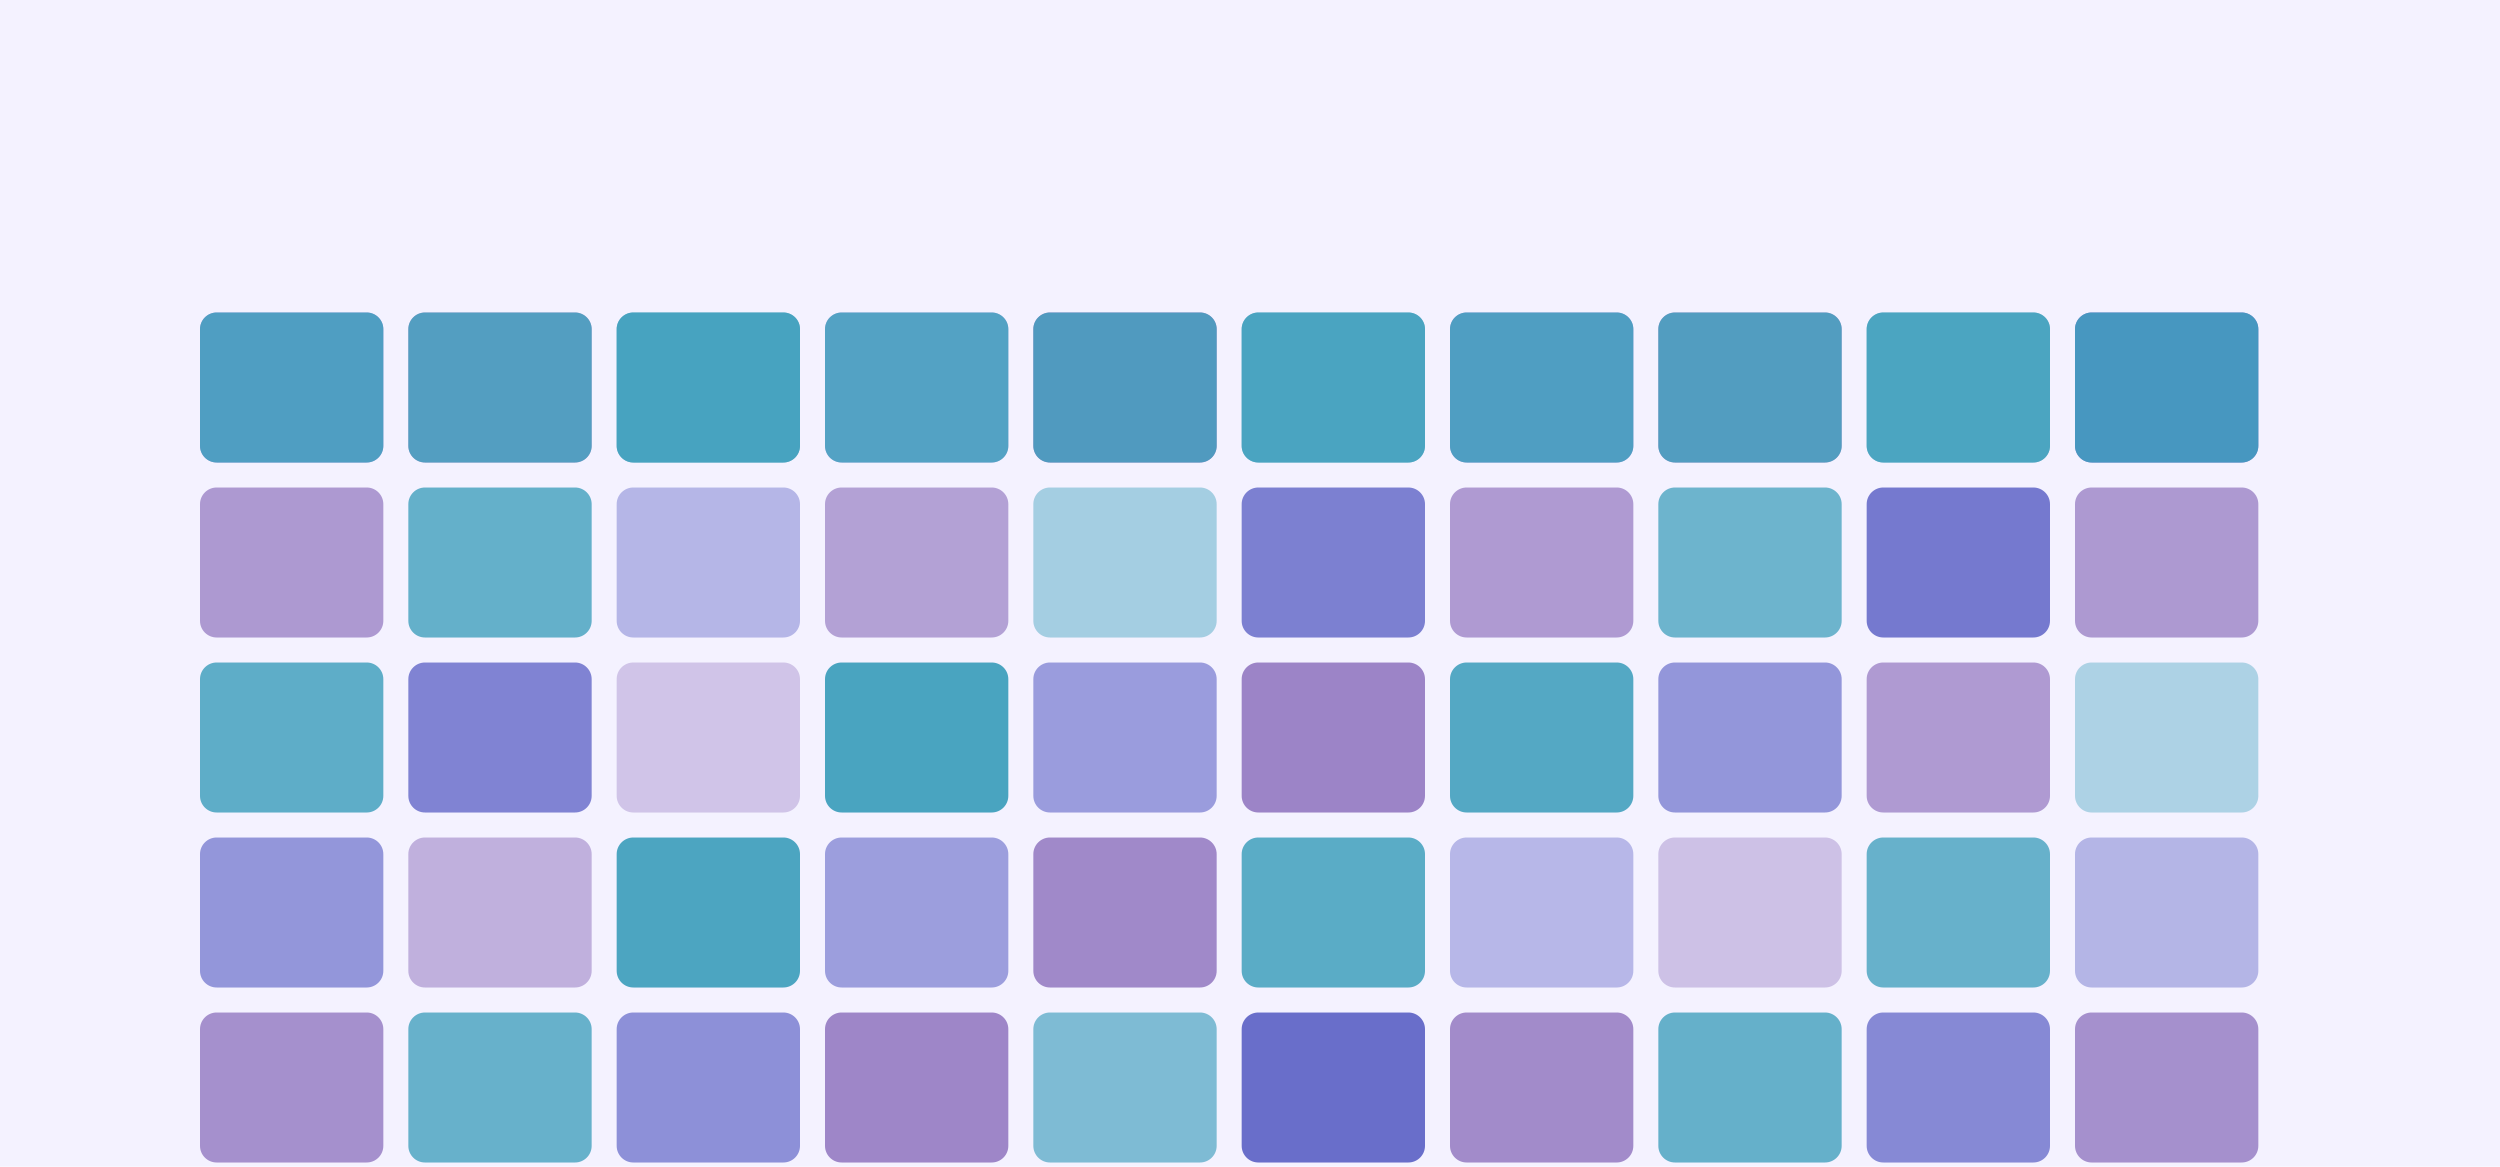
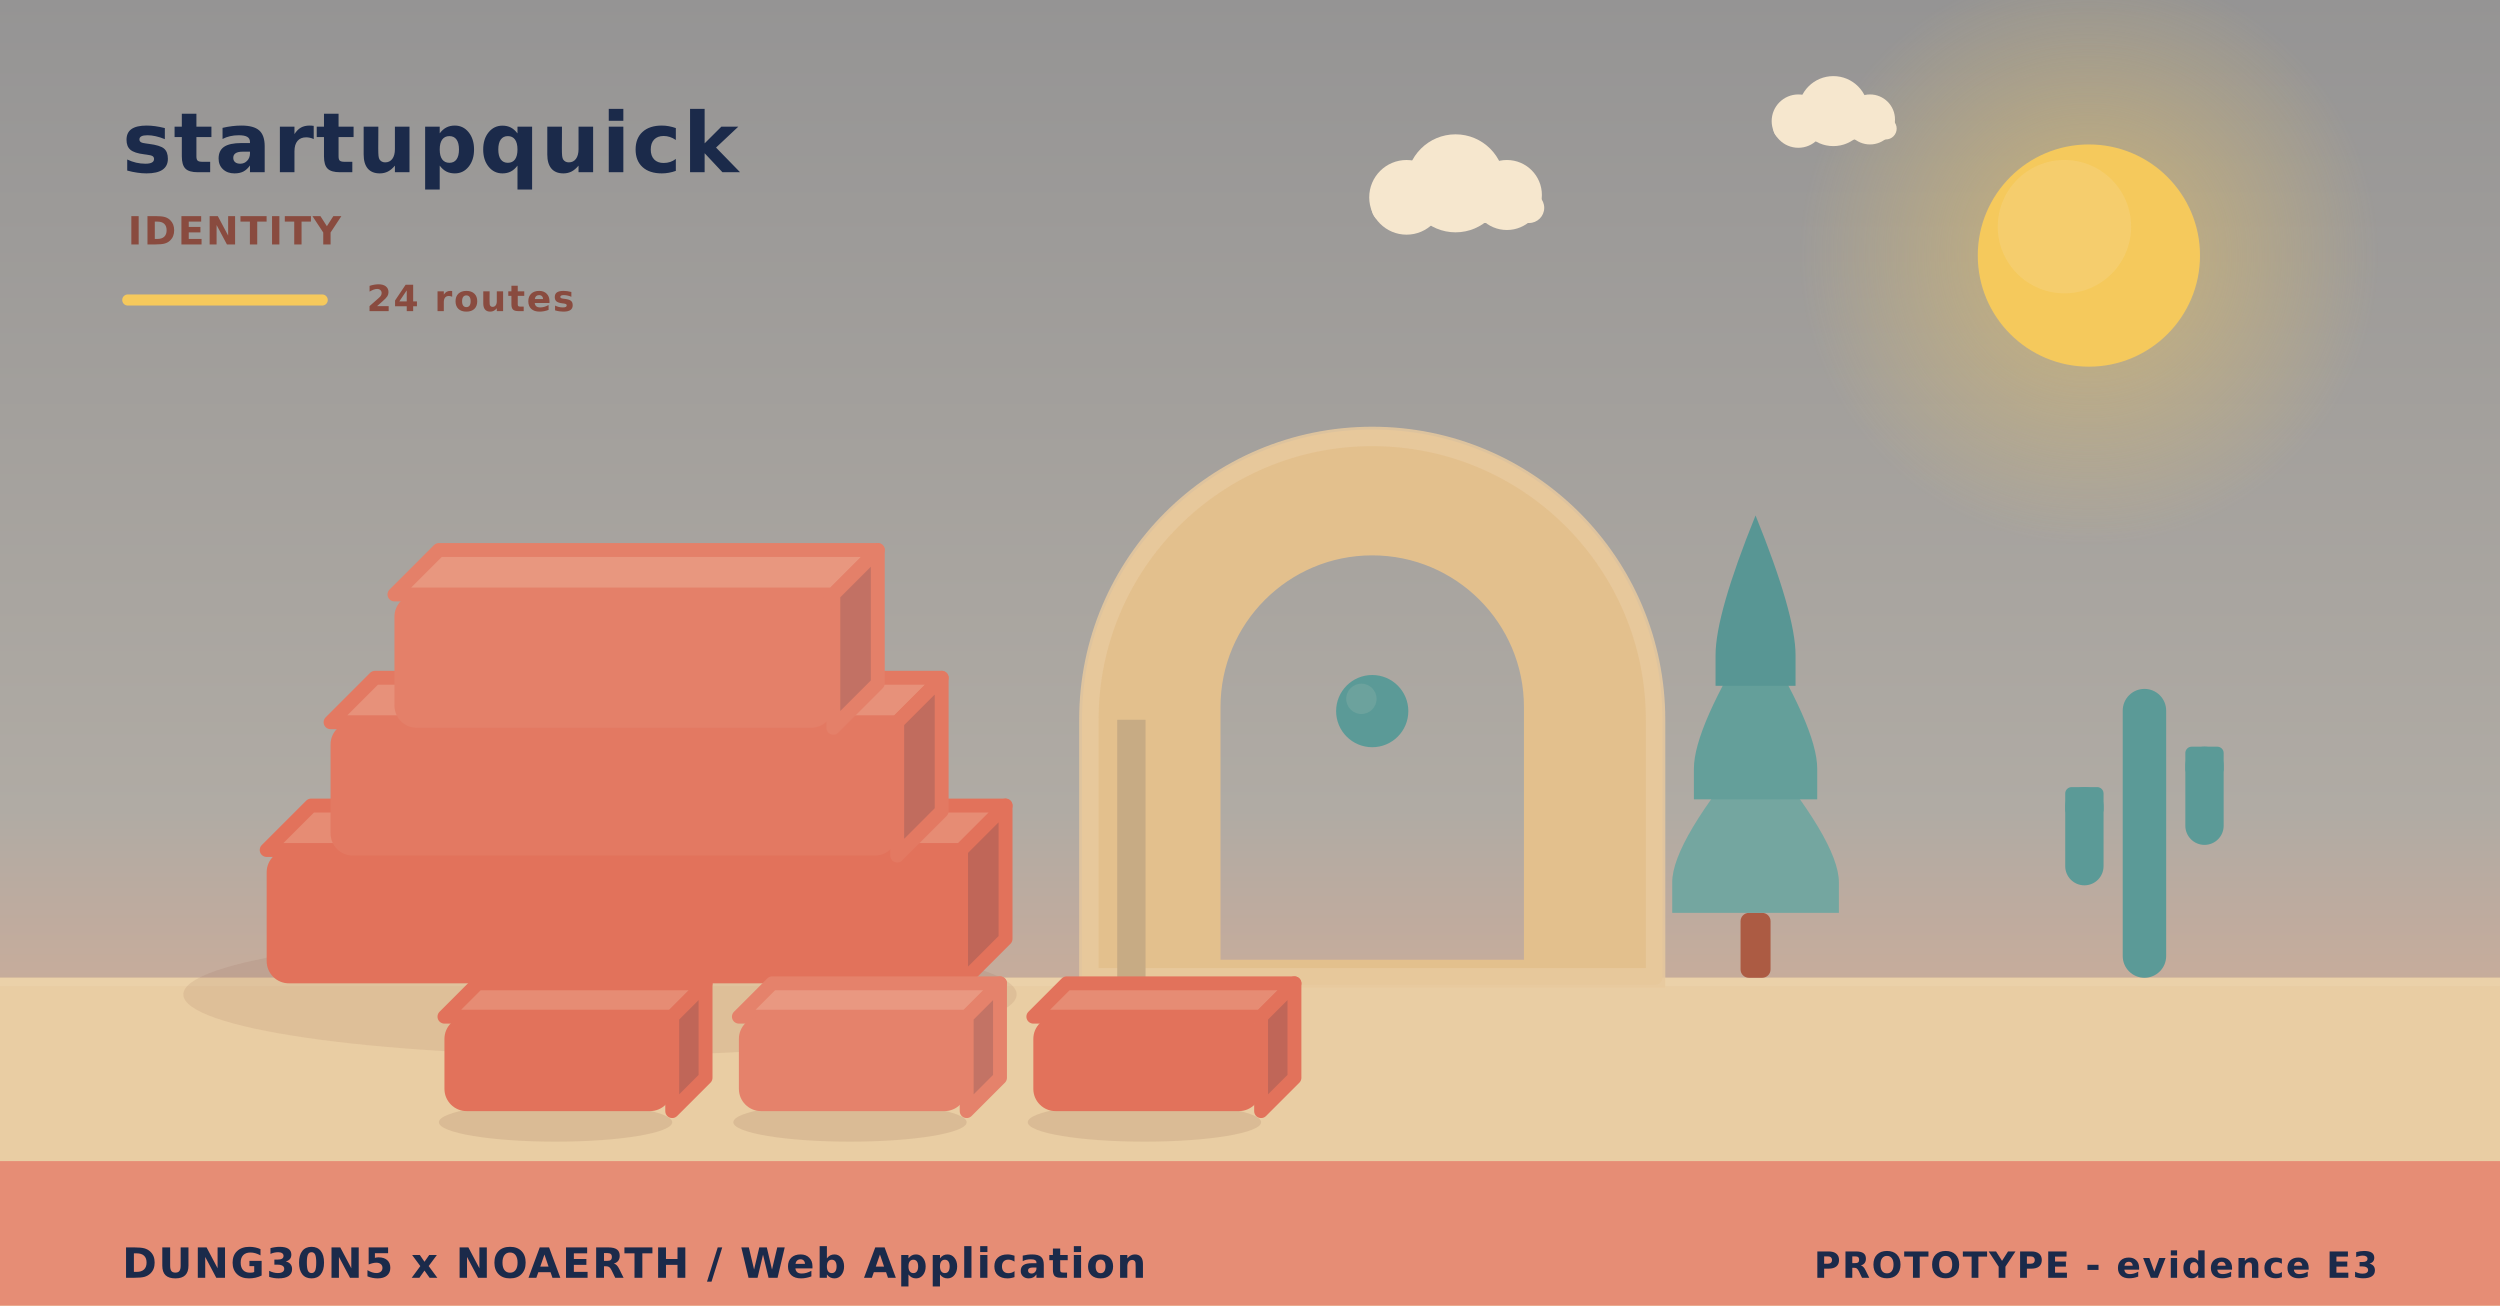
- <svg xmlns="http://www.w3.org/2000/svg" viewBox="0 0 1200 560" width="1200" height="560" role="img" aria-label="startupquick hero">
-   <rect width="1200" height="560" fill="#f4f2ff" />
-   <defs>
-     <linearGradient id="gh" x1="0" y1="0" x2="1" y2="1">
-       <stop offset="0%" stop-color="#6166c7" />
-       <stop offset="100%" stop-color="#8f73be" />
-     </linearGradient>
-   </defs>
-   <rect x="96.00" y="150.00" width="88.00" height="72.00" rx="8.00" fill="#6166c7" opacity="0.58" />
-   <rect x="196.00" y="150.00" width="88.00" height="72.00" rx="8.00" fill="#8f73be" opacity="0.63" />
-   <rect x="296.00" y="150.00" width="88.00" height="72.00" rx="8.00" fill="#3b9dbb" opacity="0.67" />
-   <rect x="396.00" y="150.00" width="88.00" height="72.00" rx="8.00" fill="#6166c7" opacity="0.44" />
-   <rect x="496.00" y="150.00" width="88.00" height="72.00" rx="8.00" fill="#8f73be" opacity="0.80" />
-   <rect x="596.00" y="150.00" width="88.00" height="72.00" rx="8.00" fill="#3b9dbb" opacity="0.60" />
-   <rect x="696.00" y="150.00" width="88.00" height="72.00" rx="8.00" fill="#6166c7" opacity="0.58" />
-   <rect x="796.00" y="150.00" width="88.00" height="72.00" rx="8.00" fill="#8f73be" opacity="0.68" />
-   <rect x="896.00" y="150.00" width="88.00" height="72.00" rx="8.00" fill="#3b9dbb" opacity="0.57" />
-   <rect x="996.00" y="150.00" width="88.00" height="72.00" rx="8.00" fill="#6166c7" opacity="0.83" />
-   <rect x="96.00" y="234.00" width="88.00" height="72.00" rx="8.00" fill="#8f73be" opacity="0.70" />
-   <rect x="196.00" y="234.00" width="88.00" height="72.00" rx="8.00" fill="#3b9dbb" opacity="0.78" />
-   <rect x="296.00" y="234.00" width="88.00" height="72.00" rx="8.00" fill="#6166c7" opacity="0.43" />
-   <rect x="396.00" y="234.00" width="88.00" height="72.00" rx="8.00" fill="#8f73be" opacity="0.64" />
-   <rect x="496.00" y="234.00" width="88.00" height="72.00" rx="8.00" fill="#3b9dbb" opacity="0.43" />
-   <rect x="596.00" y="234.00" width="88.00" height="72.00" rx="8.00" fill="#6166c7" opacity="0.82" />
-   <rect x="696.00" y="234.00" width="88.00" height="72.00" rx="8.00" fill="#8f73be" opacity="0.69" />
-   <rect x="796.00" y="234.00" width="88.00" height="72.00" rx="8.00" fill="#3b9dbb" opacity="0.73" />
-   <rect x="896.00" y="234.00" width="88.00" height="72.00" rx="8.00" fill="#6166c7" opacity="0.86" />
-   <rect x="996.00" y="234.00" width="88.00" height="72.00" rx="8.00" fill="#8f73be" opacity="0.70" />
-   <rect x="96.00" y="318.00" width="88.00" height="72.00" rx="8.00" fill="#3b9dbb" opacity="0.81" />
-   <rect x="196.00" y="318.00" width="88.00" height="72.00" rx="8.00" fill="#6166c7" opacity="0.79" />
-   <rect x="296.00" y="318.00" width="88.00" height="72.00" rx="8.00" fill="#8f73be" opacity="0.36" />
-   <rect x="396.00" y="318.00" width="88.00" height="72.00" rx="8.00" fill="#3b9dbb" opacity="0.92" />
-   <rect x="496.00" y="318.00" width="88.00" height="72.00" rx="8.00" fill="#6166c7" opacity="0.61" />
-   <rect x="596.00" y="318.00" width="88.00" height="72.00" rx="8.00" fill="#8f73be" opacity="0.86" />
-   <rect x="696.00" y="318.00" width="88.00" height="72.00" rx="8.00" fill="#3b9dbb" opacity="0.86" />
-   <rect x="796.00" y="318.00" width="88.00" height="72.00" rx="8.00" fill="#6166c7" opacity="0.66" />
-   <rect x="896.00" y="318.00" width="88.00" height="72.00" rx="8.00" fill="#8f73be" opacity="0.69" />
-   <rect x="996.00" y="318.00" width="88.00" height="72.00" rx="8.00" fill="#3b9dbb" opacity="0.38" />
-   <rect x="96.00" y="402.00" width="88.00" height="72.00" rx="8.00" fill="#6166c7" opacity="0.66" />
-   <rect x="196.00" y="402.00" width="88.00" height="72.00" rx="8.00" fill="#8f73be" opacity="0.52" />
-   <rect x="296.00" y="402.00" width="88.00" height="72.00" rx="8.00" fill="#3b9dbb" opacity="0.91" />
-   <rect x="396.00" y="402.00" width="88.00" height="72.00" rx="8.00" fill="#6166c7" opacity="0.60" />
-   <rect x="496.00" y="402.00" width="88.00" height="72.00" rx="8.00" fill="#8f73be" opacity="0.83" />
-   <rect x="596.00" y="402.00" width="88.00" height="72.00" rx="8.00" fill="#3b9dbb" opacity="0.83" />
-   <rect x="696.00" y="402.00" width="88.00" height="72.00" rx="8.00" fill="#6166c7" opacity="0.42" />
-   <rect x="796.00" y="402.00" width="88.00" height="72.00" rx="8.00" fill="#8f73be" opacity="0.39" />
-   <rect x="896.00" y="402.00" width="88.00" height="72.00" rx="8.00" fill="#3b9dbb" opacity="0.76" />
-   <rect x="996.00" y="402.00" width="88.00" height="72.00" rx="8.00" fill="#6166c7" opacity="0.44" />
-   <rect x="96.00" y="486.00" width="88.00" height="72.00" rx="8.00" fill="#8f73be" opacity="0.77" />
-   <rect x="196.00" y="486.00" width="88.00" height="72.00" rx="8.00" fill="#3b9dbb" opacity="0.76" />
-   <rect x="296.00" y="486.00" width="88.00" height="72.00" rx="8.00" fill="#6166c7" opacity="0.70" />
-   <rect x="396.00" y="486.00" width="88.00" height="72.00" rx="8.00" fill="#8f73be" opacity="0.85" />
-   <rect x="496.00" y="486.00" width="88.00" height="72.00" rx="8.00" fill="#3b9dbb" opacity="0.64" />
-   <rect x="596.00" y="486.00" width="88.00" height="72.00" rx="8.00" fill="#6166c7" opacity="0.94" />
-   <rect x="696.00" y="486.00" width="88.00" height="72.00" rx="8.00" fill="#8f73be" opacity="0.81" />
-   <rect x="796.00" y="486.00" width="88.00" height="72.00" rx="8.00" fill="#3b9dbb" opacity="0.77" />
-   <rect x="896.00" y="486.00" width="88.00" height="72.00" rx="8.00" fill="#6166c7" opacity="0.75" />
-   <rect x="996.00" y="486.00" width="88.00" height="72.00" rx="8.00" fill="#8f73be" opacity="0.77" />
+ <svg xmlns="http://www.w3.org/2000/svg" width="900" height="470" viewBox="0 0 900 470" role="img" aria-label="startupquick - identity">
+   <linearGradient id="skyh" x1="0" y1="0" x2="0" y2="1">
+     <stop offset="0" stop-color="#959494" />
+     <stop offset="0.62" stop-color="#b0aba4" />
+     <stop offset="1" stop-color="#f3ad8a" />
+   </linearGradient>
+   <rect width="900" height="470" fill="url(#skyh)" />
+   <radialGradient id="sunh">
+     <stop offset="0.35" stop-color="#f5c95c" stop-opacity="0.34" />
+     <stop offset="1" stop-color="#f5c95c" stop-opacity="0" />
+   </radialGradient>
+   <circle cx="752" cy="92" r="104" fill="url(#sunh)" />
+   <circle cx="752" cy="92" r="40" fill="#f5c95c" />
+   <circle cx="743.2" cy="81.6" r="24" fill="#f5d27e" opacity="0.5" />
  <g>
-     <rect x="96.00" y="150.00" width="88.00" height="72.00" rx="8.00" fill="#3b9dbb" opacity="0.80" />
-     <animate attributeName="opacity" values="0.25;1.0;0.25" dur="8.133s" begin="1.89s" repeatCount="indefinite" />
+     <circle cx="524" cy="66" r="17.64" fill="#f6e7ce" />
+     <circle cx="506.36" cy="71.04" r="13.44" fill="#f6e7ce" />
+     <circle cx="542.48" cy="70.2" r="12.6" fill="#f6e7ce" />
+     <rect x="493.76" y="69.36" width="62.16" height="10.92" rx="5.46" fill="#f6e7ce" />
+     <animateTransform attributeName="transform" type="translate" values="0 0;24 0;0 0" dur="36s" begin="0s" repeatCount="indefinite" />
  </g>
  <g>
-     <rect x="196.00" y="150.00" width="88.00" height="72.00" rx="8.00" fill="#3b9dbb" opacity="0.80" />
-     <animate attributeName="opacity" values="0.25;1.0;0.25" dur="8.133s" begin="2.21s" repeatCount="indefinite" />
+     <circle cx="660" cy="40" r="12.6" fill="#f6e7ce" />
+     <circle cx="647.4" cy="43.6" r="9.6" fill="#f6e7ce" />
+     <circle cx="673.2" cy="43" r="9" fill="#f6e7ce" />
+     <rect x="638.4" y="42.4" width="44.4" height="7.8" rx="3.9" fill="#f6e7ce" />
+     <animateTransform attributeName="transform" type="translate" values="0 0;-18 0;0 0" dur="46s" begin="3s" repeatCount="indefinite" />
+   </g>
+   <rect x="0" y="352" width="900" height="118" fill="#e9cda3" />
+   <rect x="0" y="352" width="900" height="3" fill="#ebd1a9" />
+   <text x="44" y="62" font-family="Verdana,DejaVu Sans,sans-serif" font-size="30" font-weight="700" letter-spacing="0.6" fill="#1b2a4a" text-anchor="start">startupquick</text>
+   <text x="46" y="88" font-family="Verdana,DejaVu Sans,sans-serif" font-size="14" font-weight="700" letter-spacing="0.6" fill="#894b3f" text-anchor="start">IDENTITY</text>
+   <rect x="44" y="106" width="74" height="4" rx="2" fill="#f5c95c" />
+   <text x="132" y="112" font-family="Verdana,DejaVu Sans,sans-serif" font-size="13" font-weight="700" letter-spacing="0.6" fill="#894b3f" text-anchor="start">24 routes</text>
+   <ellipse cx="216" cy="358" rx="150" ry="22" fill="rgba(138,90,68,0.11)" />
+   <g>
+     <path d="M96,306 L346,306 L362,290 L112,290 Z" fill="#e68c74" stroke="#e2725b" stroke-width="5" stroke-linejoin="round" />
+     <path d="M346,306 L362,290 L362,338 L346,354 Z" fill="#c06658" stroke="#e2725b" stroke-width="5" stroke-linejoin="round" />
+     <rect x="96" y="306" width="250" height="48" rx="8" fill="#e2725b" />
+     <animateTransform attributeName="transform" type="translate" values="0 10;0 0" dur="0.9s" begin="0s" fill="freeze" />
  </g>
  <g>
-     <rect x="296.00" y="150.00" width="88.00" height="72.00" rx="8.00" fill="#3b9dbb" opacity="0.80" />
-     <animate attributeName="opacity" values="0.25;1.0;0.25" dur="8.133s" begin="2.53s" repeatCount="indefinite" />
+     <path d="M119,260 L323,260 L339,244 L135,244 Z" fill="#e7917a" stroke="#e37962" stroke-width="5" stroke-linejoin="round" />
+     <path d="M323,260 L339,244 L339,292 L323,308 Z" fill="#c16c5e" stroke="#e37962" stroke-width="5" stroke-linejoin="round" />
+     <rect x="119" y="260" width="204" height="48" rx="8" fill="#e37962" />
+     <animateTransform attributeName="transform" type="translate" values="0 10;0 0" dur="0.9s" begin="0.28s" fill="freeze" />
  </g>
  <g>
-     <rect x="396.00" y="150.00" width="88.00" height="72.00" rx="8.00" fill="#3b9dbb" opacity="0.80" />
-     <animate attributeName="opacity" values="0.25;1.0;0.25" dur="8.133s" begin="2.85s" repeatCount="indefinite" />
+     <path d="M142,214 L300,214 L316,198 L158,198 Z" fill="#e8977f" stroke="#e48069" stroke-width="5" stroke-linejoin="round" />
+     <path d="M300,214 L316,198 L316,246 L300,262 Z" fill="#c27164" stroke="#e48069" stroke-width="5" stroke-linejoin="round" />
+     <rect x="142" y="214" width="158" height="48" rx="8" fill="#e48069" />
+     <animateTransform attributeName="transform" type="translate" values="0 10;0 0" dur="0.9s" begin="0.56s" fill="freeze" />
  </g>
+   <path d="M392,352 L392,259.12 A102,102 0 0 1 596,259.12 L596,352 Z M436.88,348 L436.88,254.55 A57.12,57.12 0 0 1 551.12,254.55 L551.12,348 Z" fill="#e3c08d" fill-rule="evenodd" stroke="#e3c08d" stroke-width="5" stroke-linejoin="round" />
+   <path d="M392,352 L392,259.12 A102,102 0 0 1 596,259.12 L596,352 Z" fill="none" stroke="#e8c99d" stroke-width="7" stroke-linecap="round" opacity="0.85" />
+   <rect x="402.2" y="259.12" width="10.2" height="92.88" fill="#c7ab84" />
  <g>
-     <rect x="496.00" y="150.00" width="88.00" height="72.00" rx="8.00" fill="#3b9dbb" opacity="0.80" />
-     <animate attributeName="opacity" values="0.25;1.0;0.25" dur="8.133s" begin="3.17s" repeatCount="indefinite" />
+     <circle cx="494" cy="256" r="13" fill="#5b9a97" />
+     <circle cx="490.1" cy="251.58" r="5.46" fill="#7aa9a2" opacity="0.55" />
+     <animate attributeName="opacity" values="0.78;1;0.78" dur="5.2s" begin="0s" repeatCount="indefinite" />
  </g>
+   <rect x="626.6" y="328.64" width="10.8" height="23.36" rx="3" fill="#ac5b43" />
+   <path d="M632,267.32 Q602,302.89 602,317.6 Q602,328.64 602,328.64 L662,328.64 Q662,328.64 662,317.6 Q662,302.89 632,267.32 Z" fill="#74a6a0" />
+   <path d="M632,226.44 Q609.8,262.01 609.8,276.72 Q609.8,287.76 609.8,287.76 L654.2,287.76 Q654.2,287.76 654.2,276.72 Q654.2,262.01 632,226.44 Z" fill="#649f9a" />
+   <path d="M632,185.56 Q617.6,221.13 617.6,235.84 Q617.6,246.88 617.6,246.88 L646.4,246.88 Q646.4,246.88 646.4,235.84 Q646.4,221.13 632,185.56 Z" fill="#589694" />
+   <rect x="764.18" y="248" width="15.64" height="104" rx="7.82" fill="#5b9a97" />
+   <rect x="743.48" y="283.36" width="13.8" height="35.36" rx="6.9" fill="#5b9a97" />
+   <rect x="743.48" y="283.36" width="13.8" height="10.4" rx="2.3" fill="#5b9a97" />
+   <rect x="786.72" y="268.8" width="13.8" height="35.36" rx="6.9" fill="#5b9a97" />
+   <rect x="786.72" y="268.8" width="13.8" height="10.4" rx="2.3" fill="#5b9a97" />
+   <ellipse cx="200" cy="404" rx="42" ry="7" fill="rgba(138,90,68,0.15)" />
  <g>
-     <rect x="596.00" y="150.00" width="88.00" height="72.00" rx="8.00" fill="#3b9dbb" opacity="0.80" />
-     <animate attributeName="opacity" values="0.25;1.0;0.25" dur="8.133s" begin="3.49s" repeatCount="indefinite" />
+     <path d="M160,366 L242,366 L254,354 L172,354 Z" fill="#e68c74" stroke="#e2725b" stroke-width="5" stroke-linejoin="round" />
+     <path d="M242,366 L254,354 L254,388 L242,400 Z" fill="#c06658" stroke="#e2725b" stroke-width="5" stroke-linejoin="round" />
+     <rect x="160" y="366" width="82" height="34" rx="8" fill="#e2725b" />
+     <animateTransform attributeName="transform" type="translate" values="0 10;0 0" dur="0.7s" begin="0.8s" fill="freeze" />
  </g>
+   <ellipse cx="306" cy="404" rx="42" ry="7" fill="rgba(138,90,68,0.15)" />
  <g>
-     <rect x="696.00" y="150.00" width="88.00" height="72.00" rx="8.00" fill="#3b9dbb" opacity="0.80" />
-     <animate attributeName="opacity" values="0.25;1.0;0.25" dur="8.133s" begin="3.81s" repeatCount="indefinite" />
+     <path d="M266,366 L348,366 L360,354 L278,354 Z" fill="#e99881" stroke="#e5826b" stroke-width="5" stroke-linejoin="round" />
+     <path d="M348,366 L360,354 L360,388 L348,400 Z" fill="#c37365" stroke="#e5826b" stroke-width="5" stroke-linejoin="round" />
+     <rect x="266" y="366" width="82" height="34" rx="8" fill="#e5826b" />
+     <animateTransform attributeName="transform" type="translate" values="0 10;0 0" dur="0.7s" begin="0.95s" fill="freeze" />
  </g>
+   <ellipse cx="412" cy="404" rx="42" ry="7" fill="rgba(138,90,68,0.15)" />
  <g>
-     <rect x="796.00" y="150.00" width="88.00" height="72.00" rx="8.00" fill="#3b9dbb" opacity="0.80" />
-     <animate attributeName="opacity" values="0.25;1.0;0.25" dur="8.133s" begin="4.13s" repeatCount="indefinite" />
+     <path d="M372,366 L454,366 L466,354 L384,354 Z" fill="#e68c74" stroke="#e2725b" stroke-width="5" stroke-linejoin="round" />
+     <path d="M454,366 L466,354 L466,388 L454,400 Z" fill="#c06658" stroke="#e2725b" stroke-width="5" stroke-linejoin="round" />
+     <rect x="372" y="366" width="82" height="34" rx="8" fill="#e2725b" />
+     <animateTransform attributeName="transform" type="translate" values="0 10;0 0" dur="0.7s" begin="1.1s" fill="freeze" />
  </g>
-   <g>
-     <rect x="896.00" y="150.00" width="88.00" height="72.00" rx="8.00" fill="#3b9dbb" opacity="0.80" />
-     <animate attributeName="opacity" values="0.25;1.0;0.25" dur="8.133s" begin="4.45s" repeatCount="indefinite" />
-   </g>
-   <g>
-     <rect x="996.00" y="150.00" width="88.00" height="72.00" rx="8.00" fill="#3b9dbb" opacity="0.80" />
-     <animate attributeName="opacity" values="0.25;1.0;0.25" dur="8.133s" begin="4.77s" repeatCount="indefinite" />
-   </g>
+   <rect x="0" y="418" width="900" height="52" rx="0" fill="#e68972" opacity="0.94" />
+   <text x="44" y="460" font-family="Verdana,DejaVu Sans,sans-serif" font-size="15" font-weight="700" letter-spacing="0.6" fill="#1b2a4a" text-anchor="start">DUNG30N5 x NOAERTH  /  Web Application</text>
+   <text x="856" y="460" font-family="Verdana,DejaVu Sans,sans-serif" font-size="13" font-weight="700" letter-spacing="0.6" fill="#1b2a4a" text-anchor="end">PROTOTYPE  -  evidence E3</text>
</svg>
